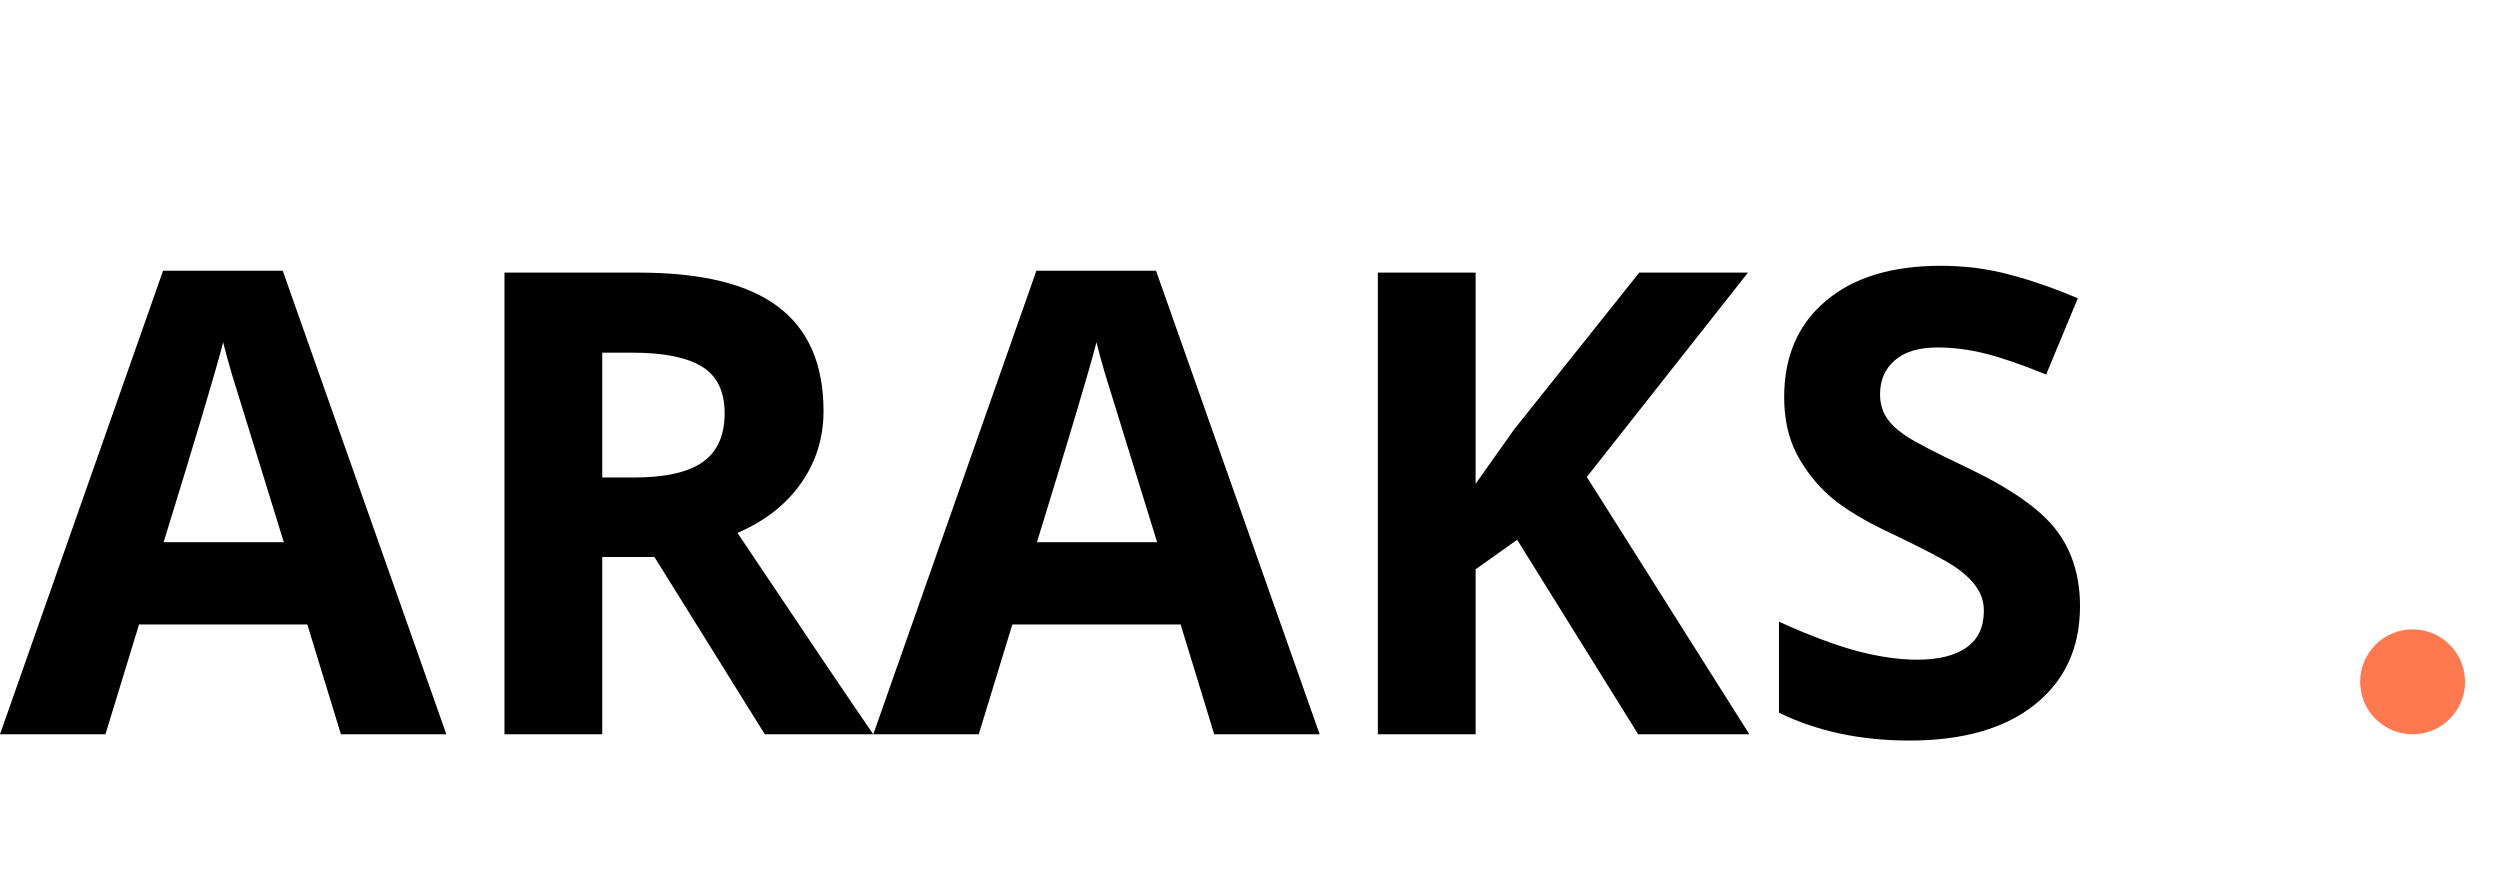
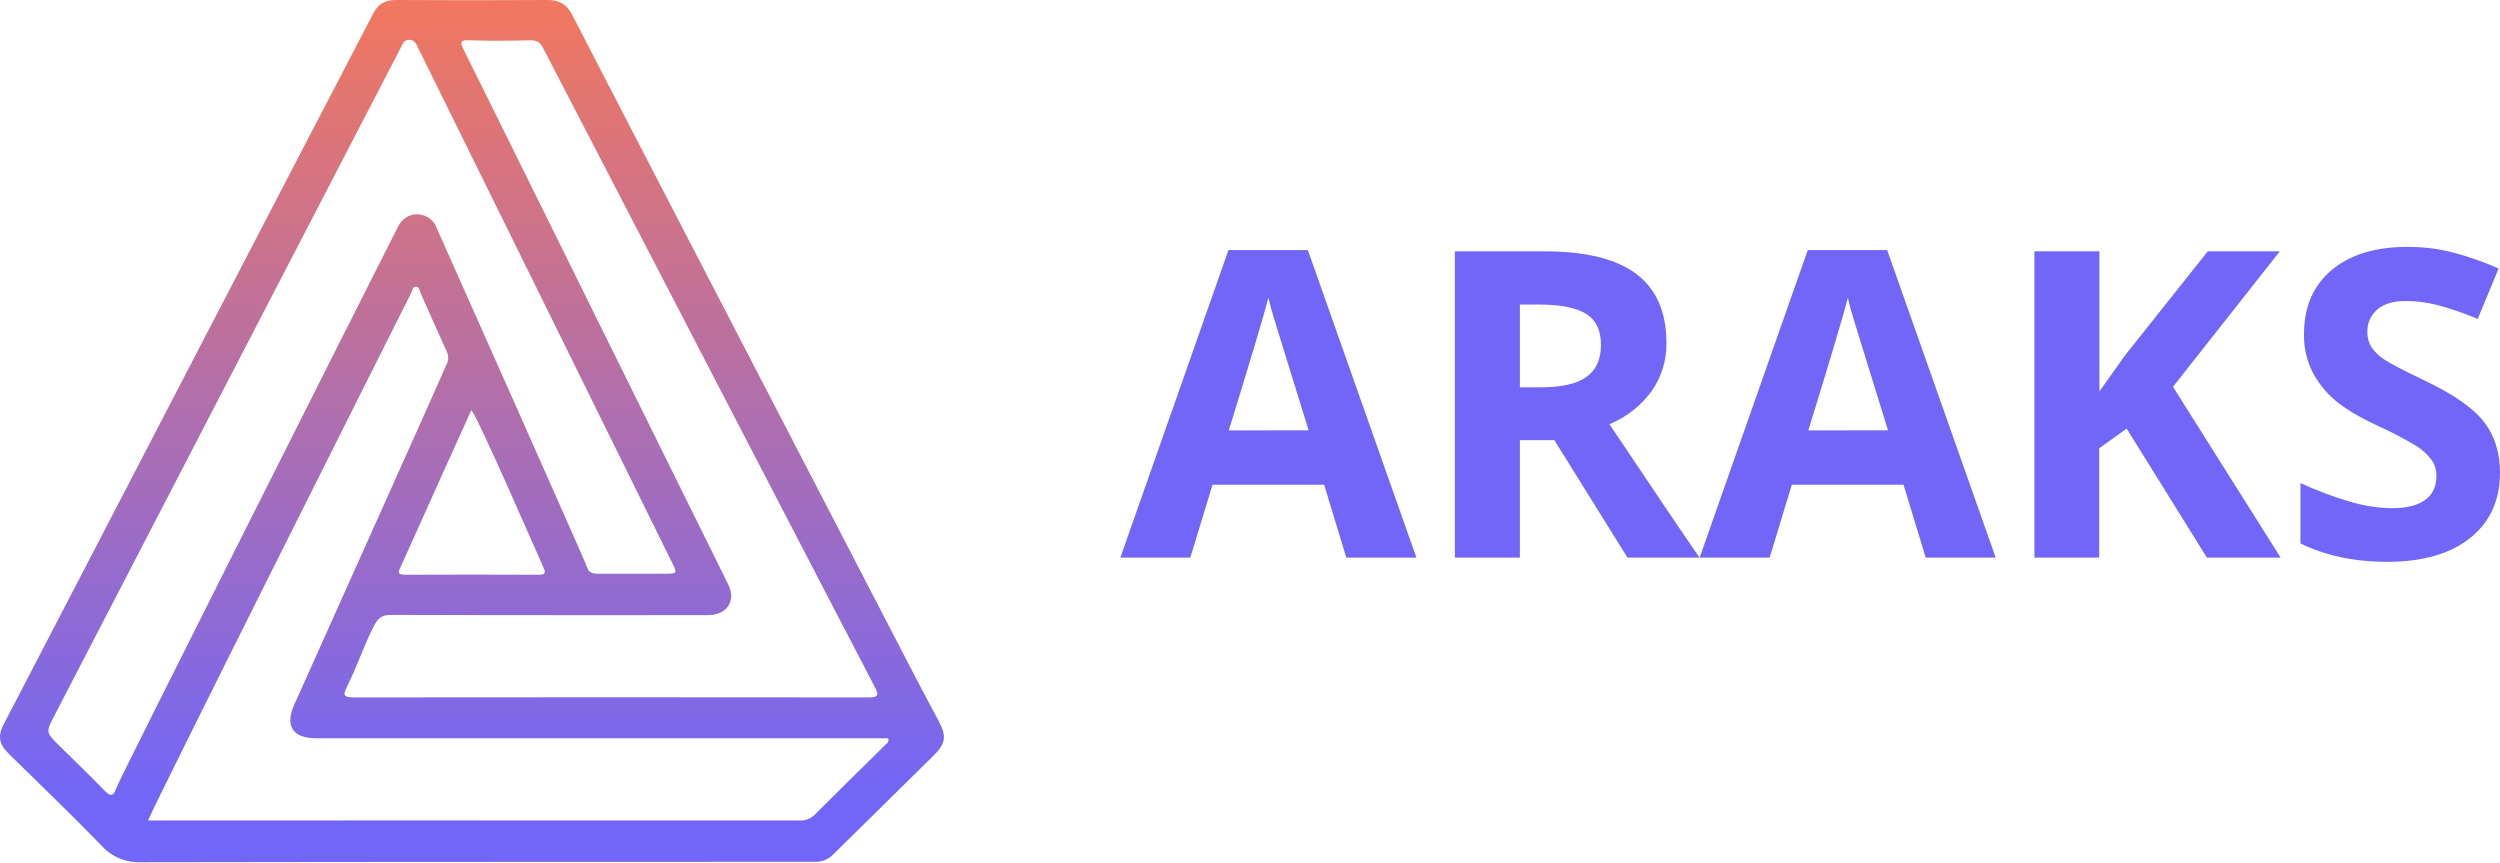
- <svg xmlns="http://www.w3.org/2000/svg" width="143" height="51" viewBox="0 0 143 51">
-   <text id="svg_1" y="42" x="0" font-weight="bold" font-family="'Open Sans', sans-serif" font-size="37">ARAKS</text>
-   <circle id="svg_2" cy="39" cx="138" fill="#FE794F" r="3" />
+ <svg xmlns="http://www.w3.org/2000/svg" viewBox="0 0 922.88 318.3">
+   <defs>
+     <style>.cls-1{fill:#7166f8;}.cls-2{fill:url(#linear-gradient);}</style>
+     <linearGradient id="linear-gradient" x1="174.23" y1="-28.4" x2="174.23" y2="295.61" gradientUnits="userSpaceOnUse">
+       <stop offset="0" stop-color="#fe794f" />
+       <stop offset="1" stop-color="#7166f8" />
+     </linearGradient>
+   </defs>
+   <g id="Layer_2" data-name="Layer 2">
+     <g id="Layer_1-2" data-name="Layer 1">
+       <path class="cls-1" d="M497,205.85l-8.19-26.91H447.61l-8.2,26.91H413.58L453.49,92.32H482.8l40.07,113.53Zm-13.92-47q-11.37-36.59-12.8-41.38c-.95-3.19-1.64-5.72-2.05-7.58q-2.55,9.9-14.62,49Z" />
+       <path class="cls-1" d="M561.07,162.47v43.38h-24V92.78H570q23.06,0,34.11,8.39t11.06,25.49a30,30,0,0,1-5.49,17.75,36.32,36.32,0,0,1-15.55,12.18q25.53,38.13,33.26,49.26h-26.6l-27-43.38Zm0-19.49h7.74q11.37,0,16.78-3.79T591,127.28q0-8.06-5.53-11.45t-17.13-3.4h-7.27Z" />
+       <path class="cls-1" d="M710.88,205.85l-8.19-26.91H661.46l-8.2,26.91H627.43L667.34,92.32h29.31l40.07,113.53Zm-13.92-47q-11.37-36.59-12.8-41.38c-.95-3.19-1.64-5.72-2-7.58q-2.55,9.9-14.61,49Z" />
+       <path class="cls-1" d="M841.9,205.85H814.68l-29.62-47.64-10.14,7.27v40.37H751V92.78h24v51.74l9.44-13.3L815,92.78h26.6l-39.44,50Z" />
+       <path class="cls-1" d="M922.88,174.45q0,15.31-11,24.13t-30.67,8.82q-18.11,0-32-6.8V178.32a131.78,131.78,0,0,0,19.38,7.19,56.9,56.9,0,0,0,14.5,2.09q7.89,0,12.1-3c2.81-2,4.22-5,4.22-9a9.89,9.89,0,0,0-1.86-5.91,20.9,20.9,0,0,0-5.45-5,141.31,141.31,0,0,0-14.66-7.66q-10.36-4.87-15.55-9.36a35.14,35.14,0,0,1-8.27-10.44,29.82,29.82,0,0,1-3.09-13.92q0-15,10.17-23.59t28.11-8.58a66,66,0,0,1,16.82,2.09,116.14,116.14,0,0,1,16.75,5.87l-7.74,18.64a113.94,113.94,0,0,0-15-5.18A48.22,48.22,0,0,0,888,111.11q-6.81,0-10.44,3.17a10.45,10.45,0,0,0-3.64,8.28,10.27,10.27,0,0,0,1.47,5.53,16.2,16.2,0,0,0,4.68,4.56q3.21,2.21,15.2,7.93,15.86,7.57,21.73,15.2T922.88,174.45Z" />
+       <path class="cls-2" d="M346.51,266.15c-2.84-5.37-5.76-10.7-8.54-16.11C333.05,240.47,220.11,22.93,211.19,5.42,209.29,1.69,206.58,0,202.34,0Q174.2.17,146.06,0c-3.76,0-6.33,1.35-8.1,4.66C132.08,15.74,14.75,241.61,1.42,267.27c-2.37,4.58-1.79,7.44,1.89,11.05,11.44,11.24,23,22.34,34.18,33.85A18.53,18.53,0,0,0,52,318.3c80.21-.17,246.28-.15,249.11-.16a9,9,0,0,0,6.53-2.78c12.24-12.1,24.55-24.13,36.79-36.24C349.17,274.45,349.54,271.88,346.51,266.15ZM173.23,14.86c7.45.25,14.91.22,22.36,0,2.64-.08,3.93.89,5,3.07,4.49,8.78,118.74,228.91,122.51,236,1.32,2.51,1.1,3.53-2.13,3.52q-95.22-.11-190.46,0c-3.19,0-4.16-.58-2.55-3.73,3.75-7.36,6.27-15.26,10.07-22.62,1.51-2.9,2.9-4.11,6.28-4.1,38.3.13,116.69.11,117.59.08,6.46-.21,9.87-5.4,7-11.18-5.63-11.22-92.22-186.64-97.83-197.72C169.73,15.45,170,14.76,173.23,14.86ZM174,151.38c2.8,3.36,24.61,53.78,26.51,57.84.9,1.93,1.1,3-1.68,2.95q-24.65-.12-49.28,0c-3.56,0-2.17-1.73-1.46-3.31C155.86,191.59,173.16,153.11,174,151.38ZM42.83,291.13c-.91,2.66-1.94,3.09-4.11.85-5.54-5.72-11.29-11.23-16.95-16.82-4.88-4.83-4.89-4.83-1.6-11.17C26.65,251.5,144.45,24.23,147.81,17.87c.66-1.23,1-3,3-3.16,2.18-.17,2.85,1.54,3.56,3,10.12,20.57,92.87,188.25,93.53,189.6,2.21,4.47,2.24,4.47-2.55,4.48q-11.47,0-22.94,0c-1.64,0-3.33.21-4.81-.82,0,0-1.19-1.16-.25-.17-.46-1.63-50-112.87-56.17-126.7a7.55,7.55,0,0,0-3.42-4c-4.23-2.14-8.65-.77-10.94,3.77C134.62,108,44,287.69,42.83,291.13Zm284.49-16.66c-8.85,8.75-17.76,17.46-26.56,26.27a7.09,7.09,0,0,1-5.47,2.14c-78.79-.05-238.91,0-240.64,0,2.17-5.72,87.81-176.19,97.11-194.67.44-.89.55-2.32,1.64-2.39,1.46-.09,1.47,1.53,1.91,2.51,3.21,7.13,6.32,14.3,9.59,21.39a5.21,5.21,0,0,1,0,4.68c-2.2,5.32-45.3,101.13-56.28,125.74-3.54,7.94-.51,12.39,8.17,12.39h211A1.4,1.4,0,0,1,327.32,274.47Z" />
+     </g>
+   </g>
</svg>
